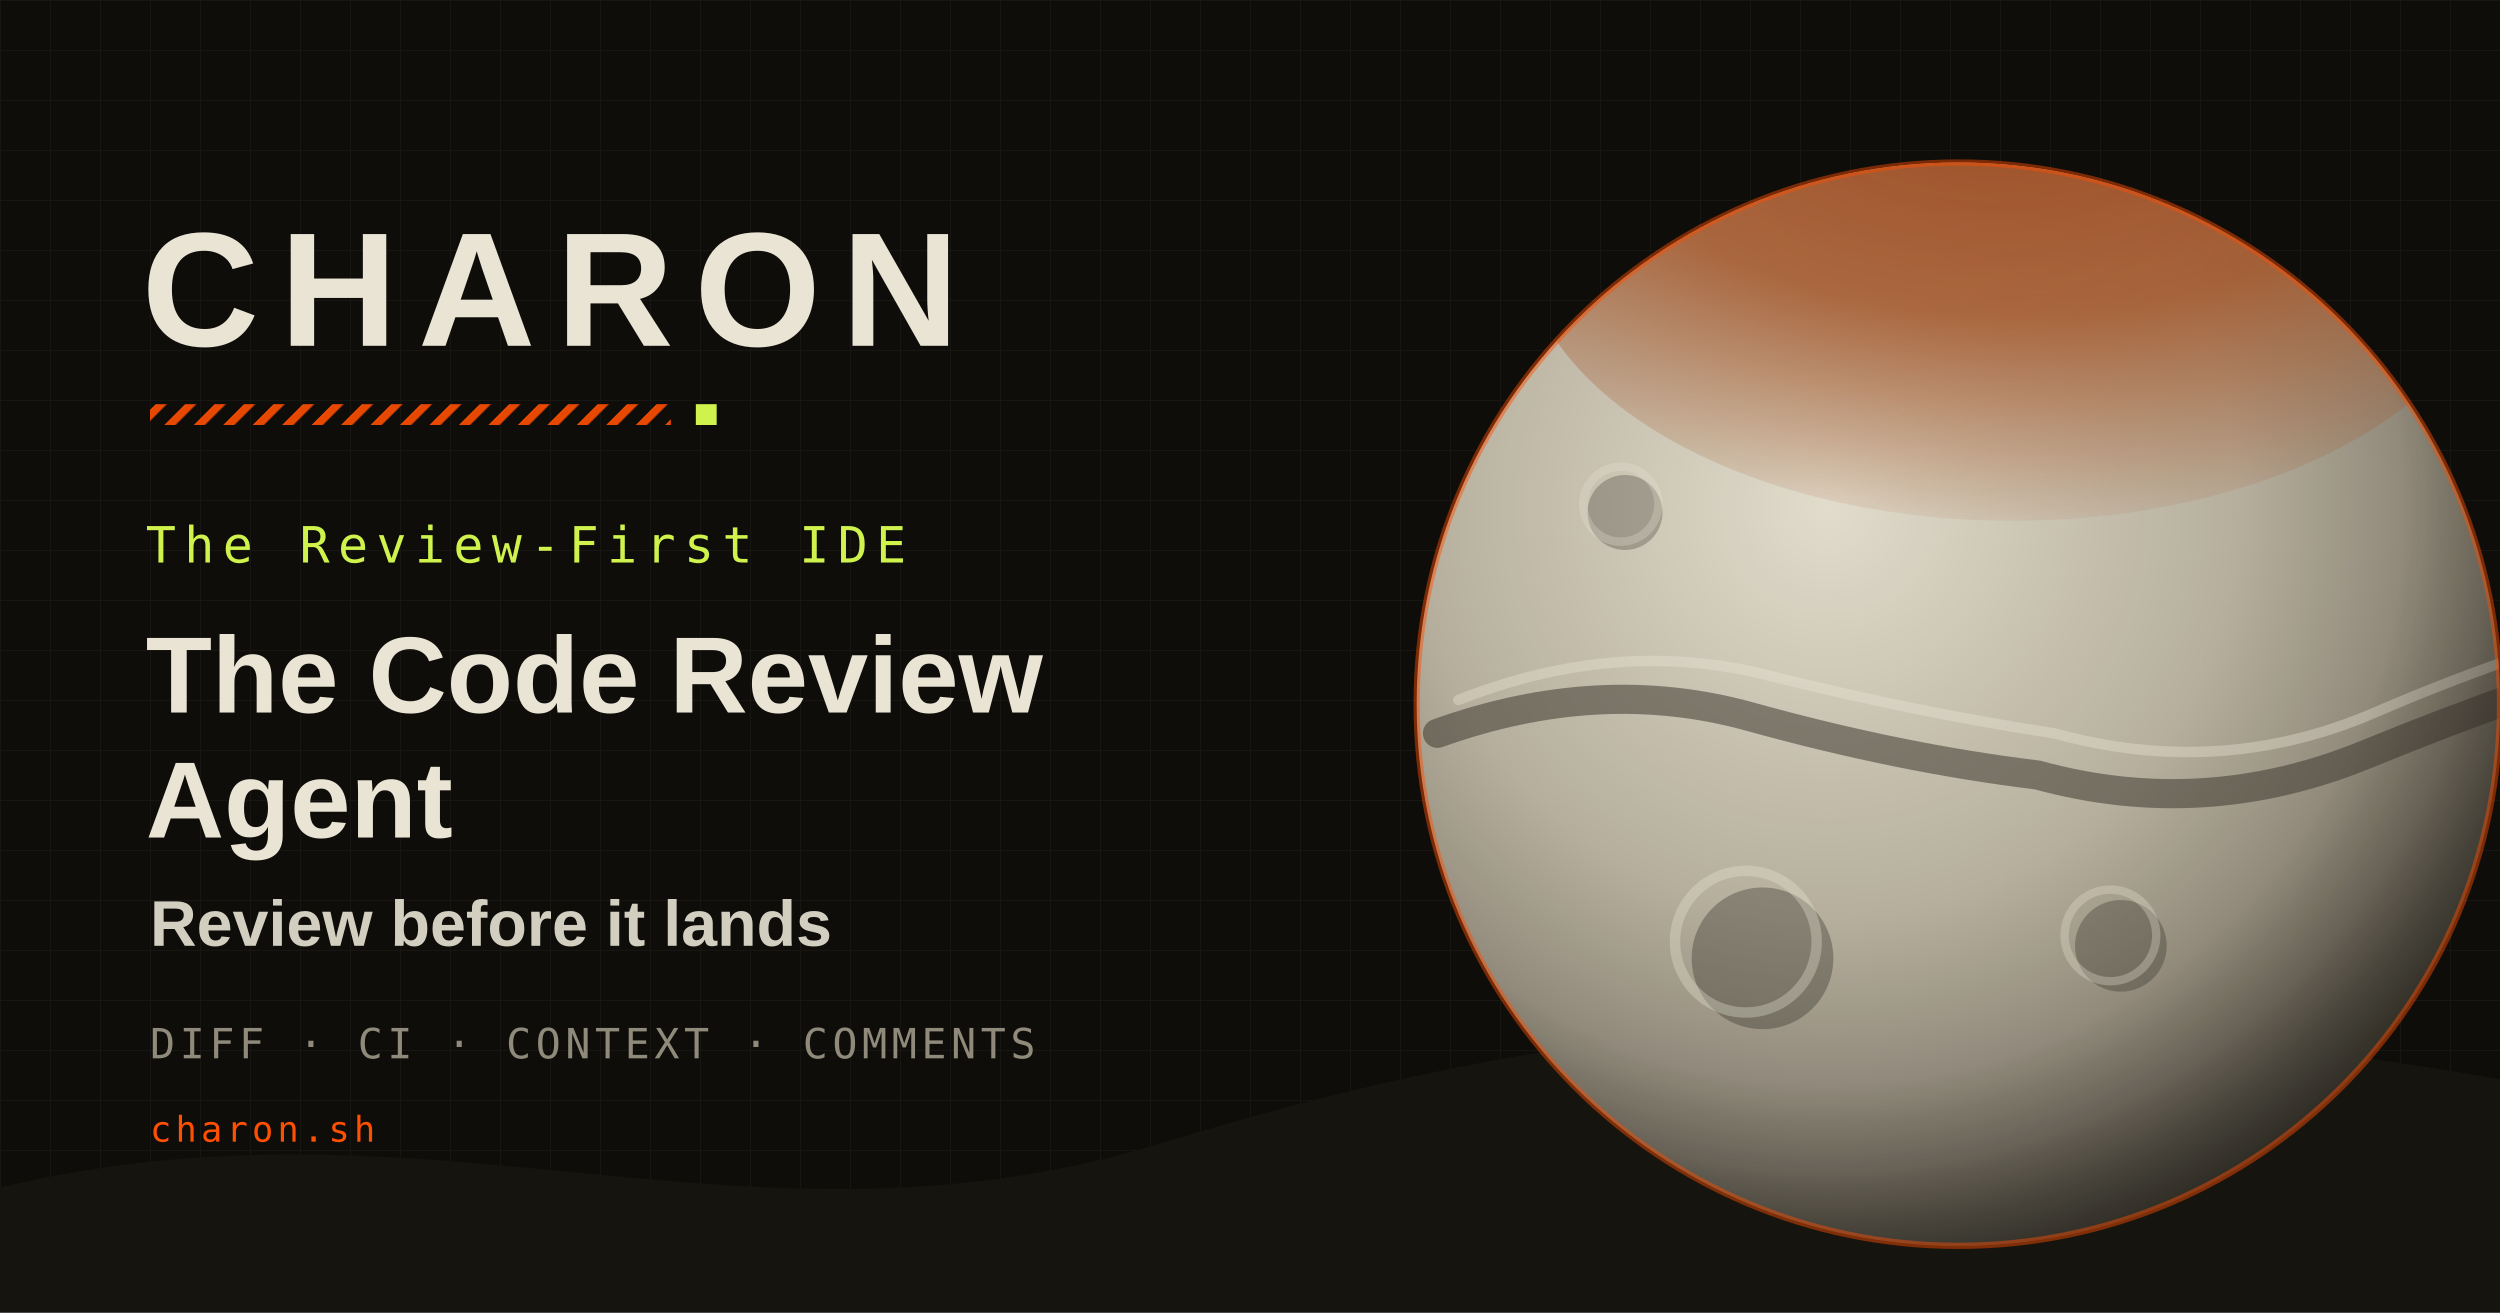
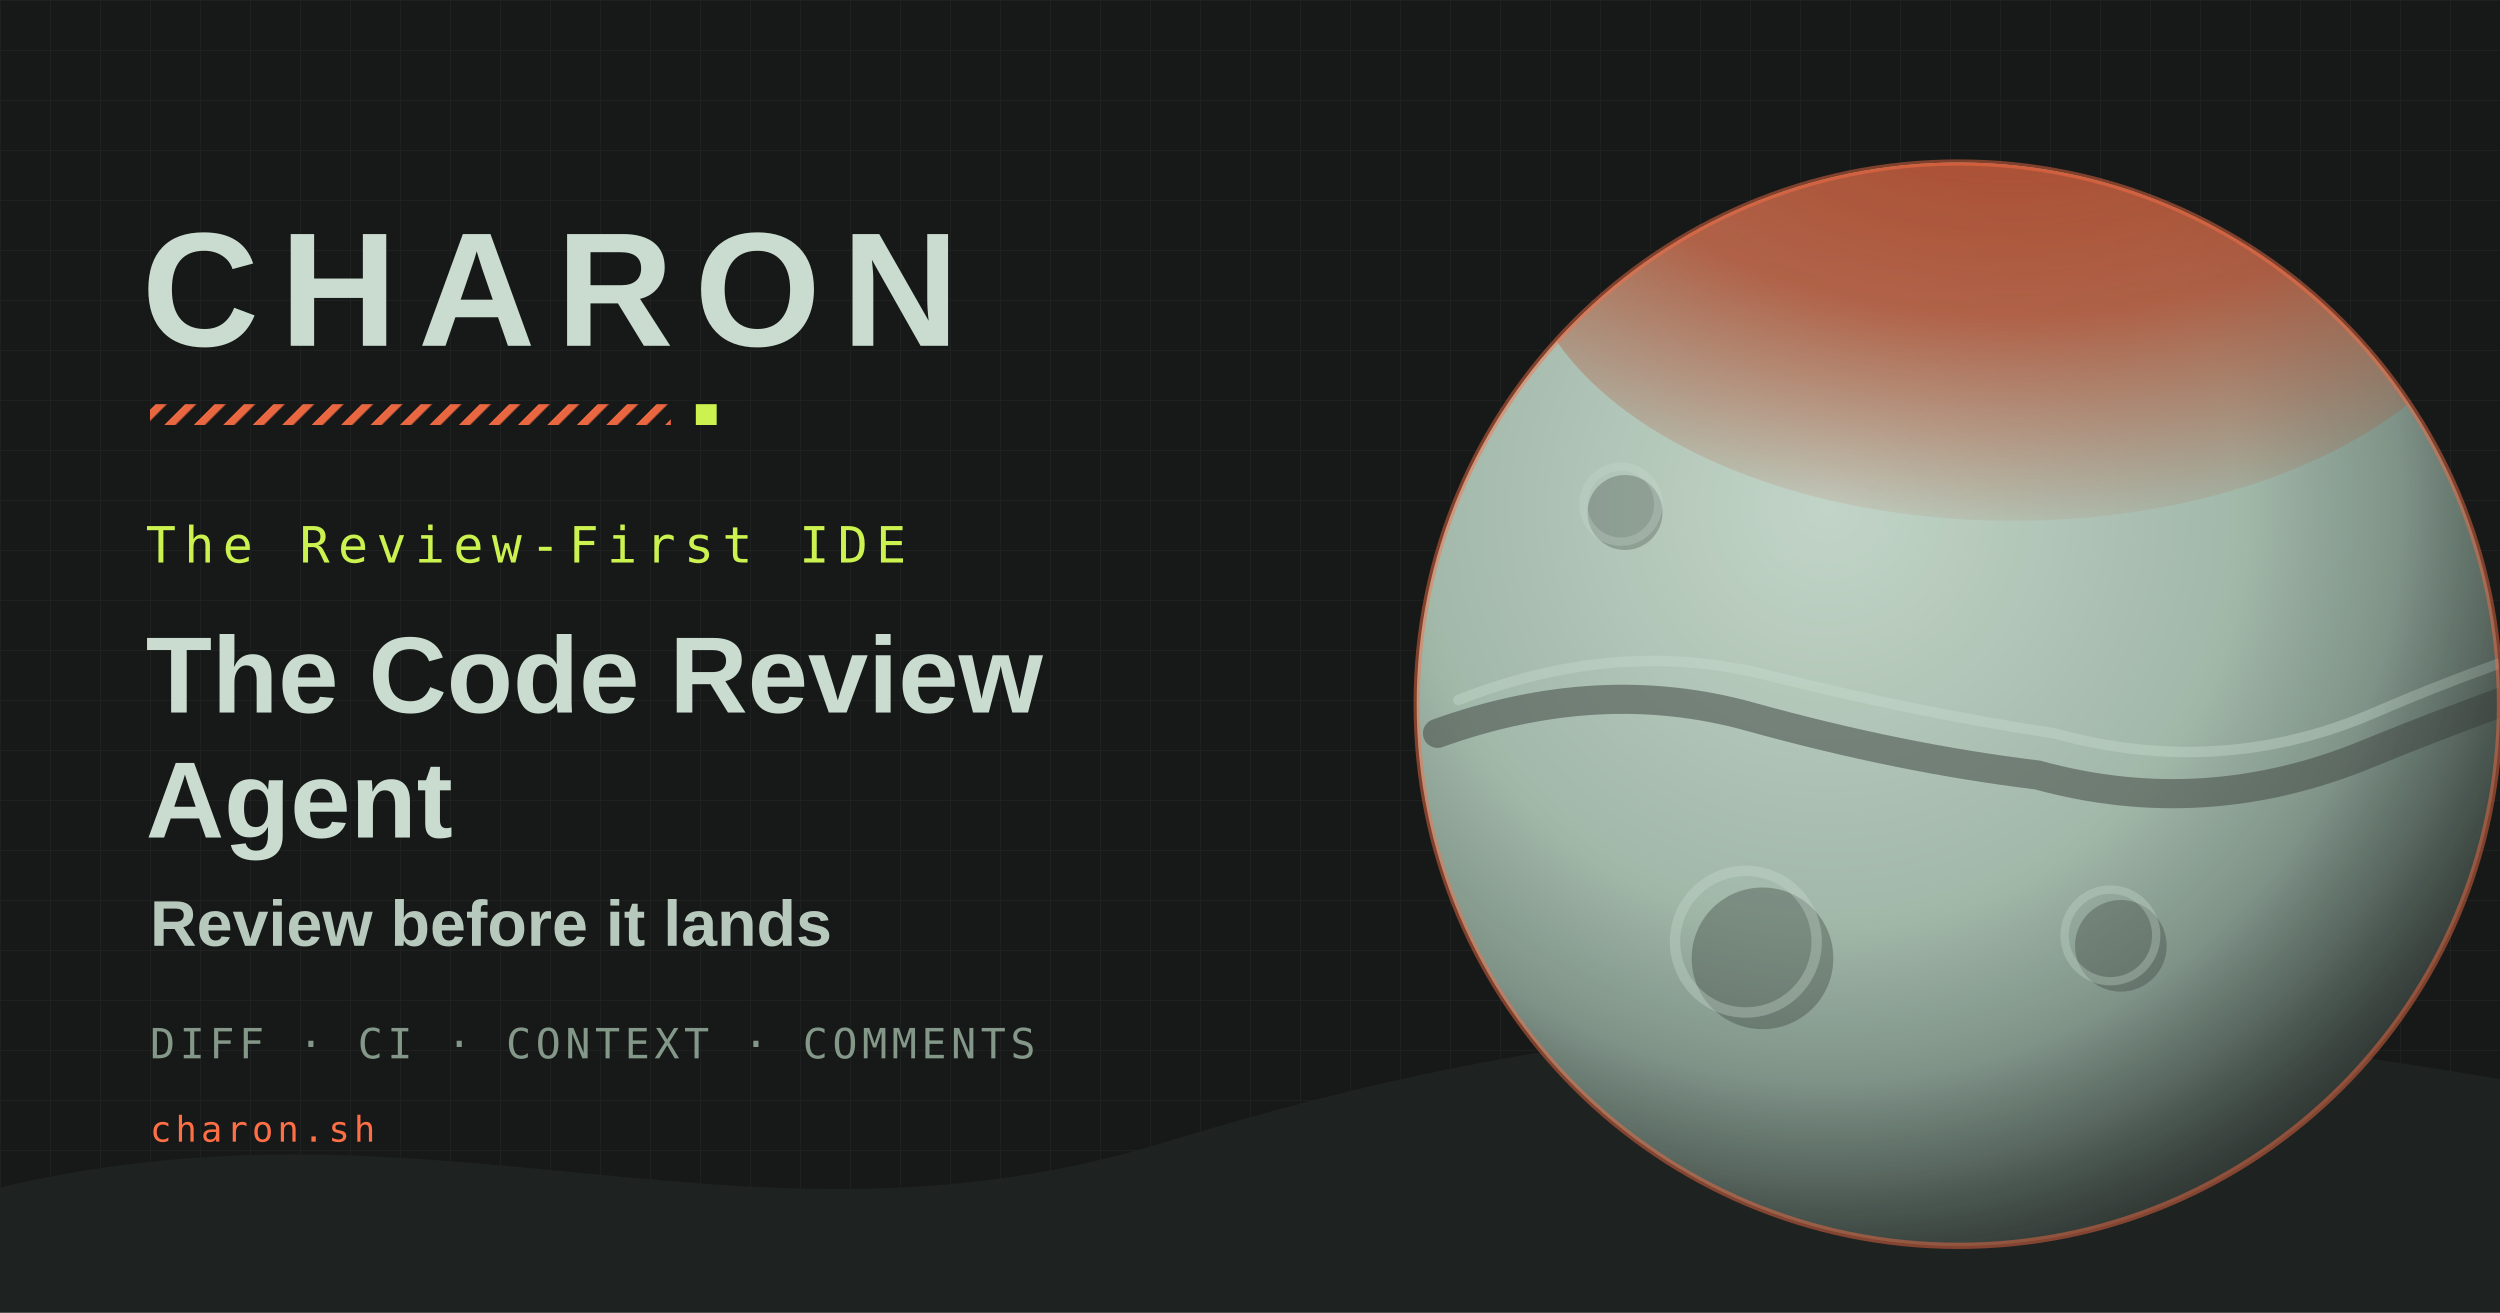
<svg xmlns="http://www.w3.org/2000/svg" viewBox="0 0 1200 630" role="img" aria-label="Charon — The Review-First IDE">
  <defs>
    <pattern id="grid" width="24" height="24" patternUnits="userSpaceOnUse">
-       <path d="M24 0H0V24" fill="none" stroke="#e9e4d4" stroke-opacity="0.045" stroke-width="1" />
+       <path d="M24 0H0V24" fill="none" stroke="#c9dccf" stroke-opacity="0.045" stroke-width="1" />
    </pattern>
    <pattern id="hatch" width="10" height="10" patternUnits="userSpaceOnUse" patternTransform="rotate(45)">
-       <rect width="3.8" height="10" fill="#ff4f00" opacity="0.9" />
+       <rect width="3.8" height="10" fill="#ff6f45" opacity="0.9" />
    </pattern>
    <radialGradient id="moon" cx="38%" cy="32%" r="78%">
-       <stop offset="0%" stop-color="#e9e4d4" />
-       <stop offset="48%" stop-color="#bdb5a4" />
-       <stop offset="78%" stop-color="#827b6d" />
-       <stop offset="100%" stop-color="#2a281f" />
+       <stop offset="0%" stop-color="#c9dccf" />
+       <stop offset="48%" stop-color="#a8bfb0" />
+       <stop offset="78%" stop-color="#6f8278" />
+       <stop offset="100%" stop-color="#2f3733" />
    </radialGradient>
    <radialGradient id="cap" cx="50%" cy="18%" r="86%">
-       <stop offset="0%" stop-color="#9c4a22" />
-       <stop offset="54%" stop-color="#a35427" stop-opacity="0.82" />
-       <stop offset="100%" stop-color="#a35427" stop-opacity="0" />
+       <stop offset="0%" stop-color="#a8452a" />
+       <stop offset="54%" stop-color="#b04d30" stop-opacity="0.82" />
+       <stop offset="100%" stop-color="#b04d30" stop-opacity="0" />
    </radialGradient>
    <radialGradient id="limb" cx="38%" cy="32%" r="80%">
-       <stop offset="66%" stop-color="#0e0d0a" stop-opacity="0" />
-       <stop offset="100%" stop-color="#0e0d0a" stop-opacity="0.68" />
+       <stop offset="66%" stop-color="#161918" stop-opacity="0" />
+       <stop offset="100%" stop-color="#161918" stop-opacity="0.68" />
    </radialGradient>
    <clipPath id="moonClip">
      <circle cx="940" cy="338" r="260" />
    </clipPath>
  </defs>
-   <rect width="1200" height="630" fill="#0e0d0a" />
+   <rect width="1200" height="630" fill="#161918" />
  <rect width="1200" height="630" fill="url(#grid)" />
-   <path d="M0 570 C210 520 360 610 560 548 C750 490 920 470 1200 518 V630 H0 Z" fill="#15140f" />
+   <path d="M0 570 C210 520 360 610 560 548 C750 490 920 470 1200 518 V630 H0 Z" fill="#1e2220" />
  <circle cx="940" cy="338" r="260" fill="url(#moon)" opacity="0.96" />
  <g clip-path="url(#moonClip)">
    <ellipse cx="966" cy="112" rx="236" ry="138" fill="url(#cap)" />
-     <path d="M690 352 q78 -28 150 -8 t138 28 q80 22 158 -10 t154 -54" fill="none" stroke="#3f3b32" stroke-width="14" opacity="0.55" stroke-linecap="round" />
-     <path d="M700 336 q76 -30 148 -12 t138 28 q80 22 154 -10 t148 -50" fill="none" stroke="#e9e4d4" stroke-width="5" opacity="0.38" stroke-linecap="round" />
-     <circle cx="846" cy="460" r="34" fill="#2a281f" opacity="0.34" />
-     <circle cx="838" cy="452" r="34" fill="none" stroke="#e9e4d4" stroke-width="5" opacity="0.34" />
-     <circle cx="1018" cy="454" r="22" fill="#2a281f" opacity="0.32" />
-     <circle cx="1013" cy="449" r="22" fill="none" stroke="#e9e4d4" stroke-width="4" opacity="0.32" />
-     <circle cx="780" cy="246" r="18" fill="#2a281f" opacity="0.28" />
-     <circle cx="778" cy="242" r="18" fill="none" stroke="#e9e4d4" stroke-width="4" opacity="0.28" />
+     <path d="M690 352 q78 -28 150 -8 t138 28 q80 22 158 -10 t154 -54" fill="none" stroke="#444a46" stroke-width="14" opacity="0.55" stroke-linecap="round" />
+     <path d="M700 336 q76 -30 148 -12 t138 28 q80 22 154 -10 t148 -50" fill="none" stroke="#c9dccf" stroke-width="5" opacity="0.38" stroke-linecap="round" />
+     <circle cx="846" cy="460" r="34" fill="#2f3733" opacity="0.34" />
+     <circle cx="838" cy="452" r="34" fill="none" stroke="#c9dccf" stroke-width="5" opacity="0.34" />
+     <circle cx="1018" cy="454" r="22" fill="#2f3733" opacity="0.32" />
+     <circle cx="1013" cy="449" r="22" fill="none" stroke="#c9dccf" stroke-width="4" opacity="0.32" />
+     <circle cx="780" cy="246" r="18" fill="#2f3733" opacity="0.28" />
+     <circle cx="778" cy="242" r="18" fill="none" stroke="#c9dccf" stroke-width="4" opacity="0.28" />
    <circle cx="940" cy="338" r="260" fill="url(#limb)" />
  </g>
-   <circle cx="940" cy="338" r="260" fill="none" stroke="#ff4f00" stroke-opacity="0.45" stroke-width="3" />
-   <text x="68" y="166" font-family="-apple-system, BlinkMacSystemFont, 'Helvetica Neue', Arial, sans-serif" font-size="78" font-weight="800" letter-spacing="10" fill="#e9e4d4">CHARON</text>
+   <circle cx="940" cy="338" r="260" fill="none" stroke="#ff6f45" stroke-opacity="0.45" stroke-width="3" />
+   <text x="68" y="166" font-family="-apple-system, BlinkMacSystemFont, 'Helvetica Neue', Arial, sans-serif" font-size="78" font-weight="800" letter-spacing="10" fill="#c9dccf">CHARON</text>
  <rect x="72" y="194" width="250" height="10" fill="url(#hatch)" />
-   <rect x="334" y="194" width="10" height="10" fill="#cff24d" />
-   <text x="70" y="270" font-family="ui-monospace, 'SF Mono', Menlo, Consolas, monospace" font-size="24" letter-spacing="4" fill="#cff24d">The Review-First IDE</text>
-   <text x="70" y="342" font-family="-apple-system, BlinkMacSystemFont, 'Helvetica Neue', Arial, sans-serif" font-size="52" font-weight="800" letter-spacing="0" fill="#e9e4d4">The Code Review</text>
-   <text x="70" y="402" font-family="-apple-system, BlinkMacSystemFont, 'Helvetica Neue', Arial, sans-serif" font-size="52" font-weight="800" letter-spacing="0" fill="#e9e4d4">Agent</text>
-   <text x="72" y="454" font-family="-apple-system, BlinkMacSystemFont, 'Helvetica Neue', Arial, sans-serif" font-size="31" font-weight="700" letter-spacing="0" fill="#e9e4d4" opacity="0.9">Review before it lands</text>
-   <text x="72" y="508" font-family="ui-monospace, 'SF Mono', Menlo, Consolas, monospace" font-size="20" letter-spacing="2.2" fill="#8f8a7a">DIFF · CI · CONTEXT · COMMENTS</text>
-   <text x="72" y="548" font-family="ui-monospace, 'SF Mono', Menlo, Consolas, monospace" font-size="17" letter-spacing="2" fill="#ff4f00">charon.sh</text>
+   <rect x="334" y="194" width="10" height="10" fill="#cbf24f" />
+   <text x="70" y="270" font-family="ui-monospace, 'SF Mono', Menlo, Consolas, monospace" font-size="24" letter-spacing="4" fill="#cbf24f">The Review-First IDE</text>
+   <text x="70" y="342" font-family="-apple-system, BlinkMacSystemFont, 'Helvetica Neue', Arial, sans-serif" font-size="52" font-weight="800" letter-spacing="0" fill="#c9dccf">The Code Review</text>
+   <text x="70" y="402" font-family="-apple-system, BlinkMacSystemFont, 'Helvetica Neue', Arial, sans-serif" font-size="52" font-weight="800" letter-spacing="0" fill="#c9dccf">Agent</text>
+   <text x="72" y="454" font-family="-apple-system, BlinkMacSystemFont, 'Helvetica Neue', Arial, sans-serif" font-size="31" font-weight="700" letter-spacing="0" fill="#c9dccf" opacity="0.9">Review before it lands</text>
+   <text x="72" y="508" font-family="ui-monospace, 'SF Mono', Menlo, Consolas, monospace" font-size="20" letter-spacing="2.2" fill="#849889">DIFF · CI · CONTEXT · COMMENTS</text>
+   <text x="72" y="548" font-family="ui-monospace, 'SF Mono', Menlo, Consolas, monospace" font-size="17" letter-spacing="2" fill="#ff6f45">charon.sh</text>
</svg>
